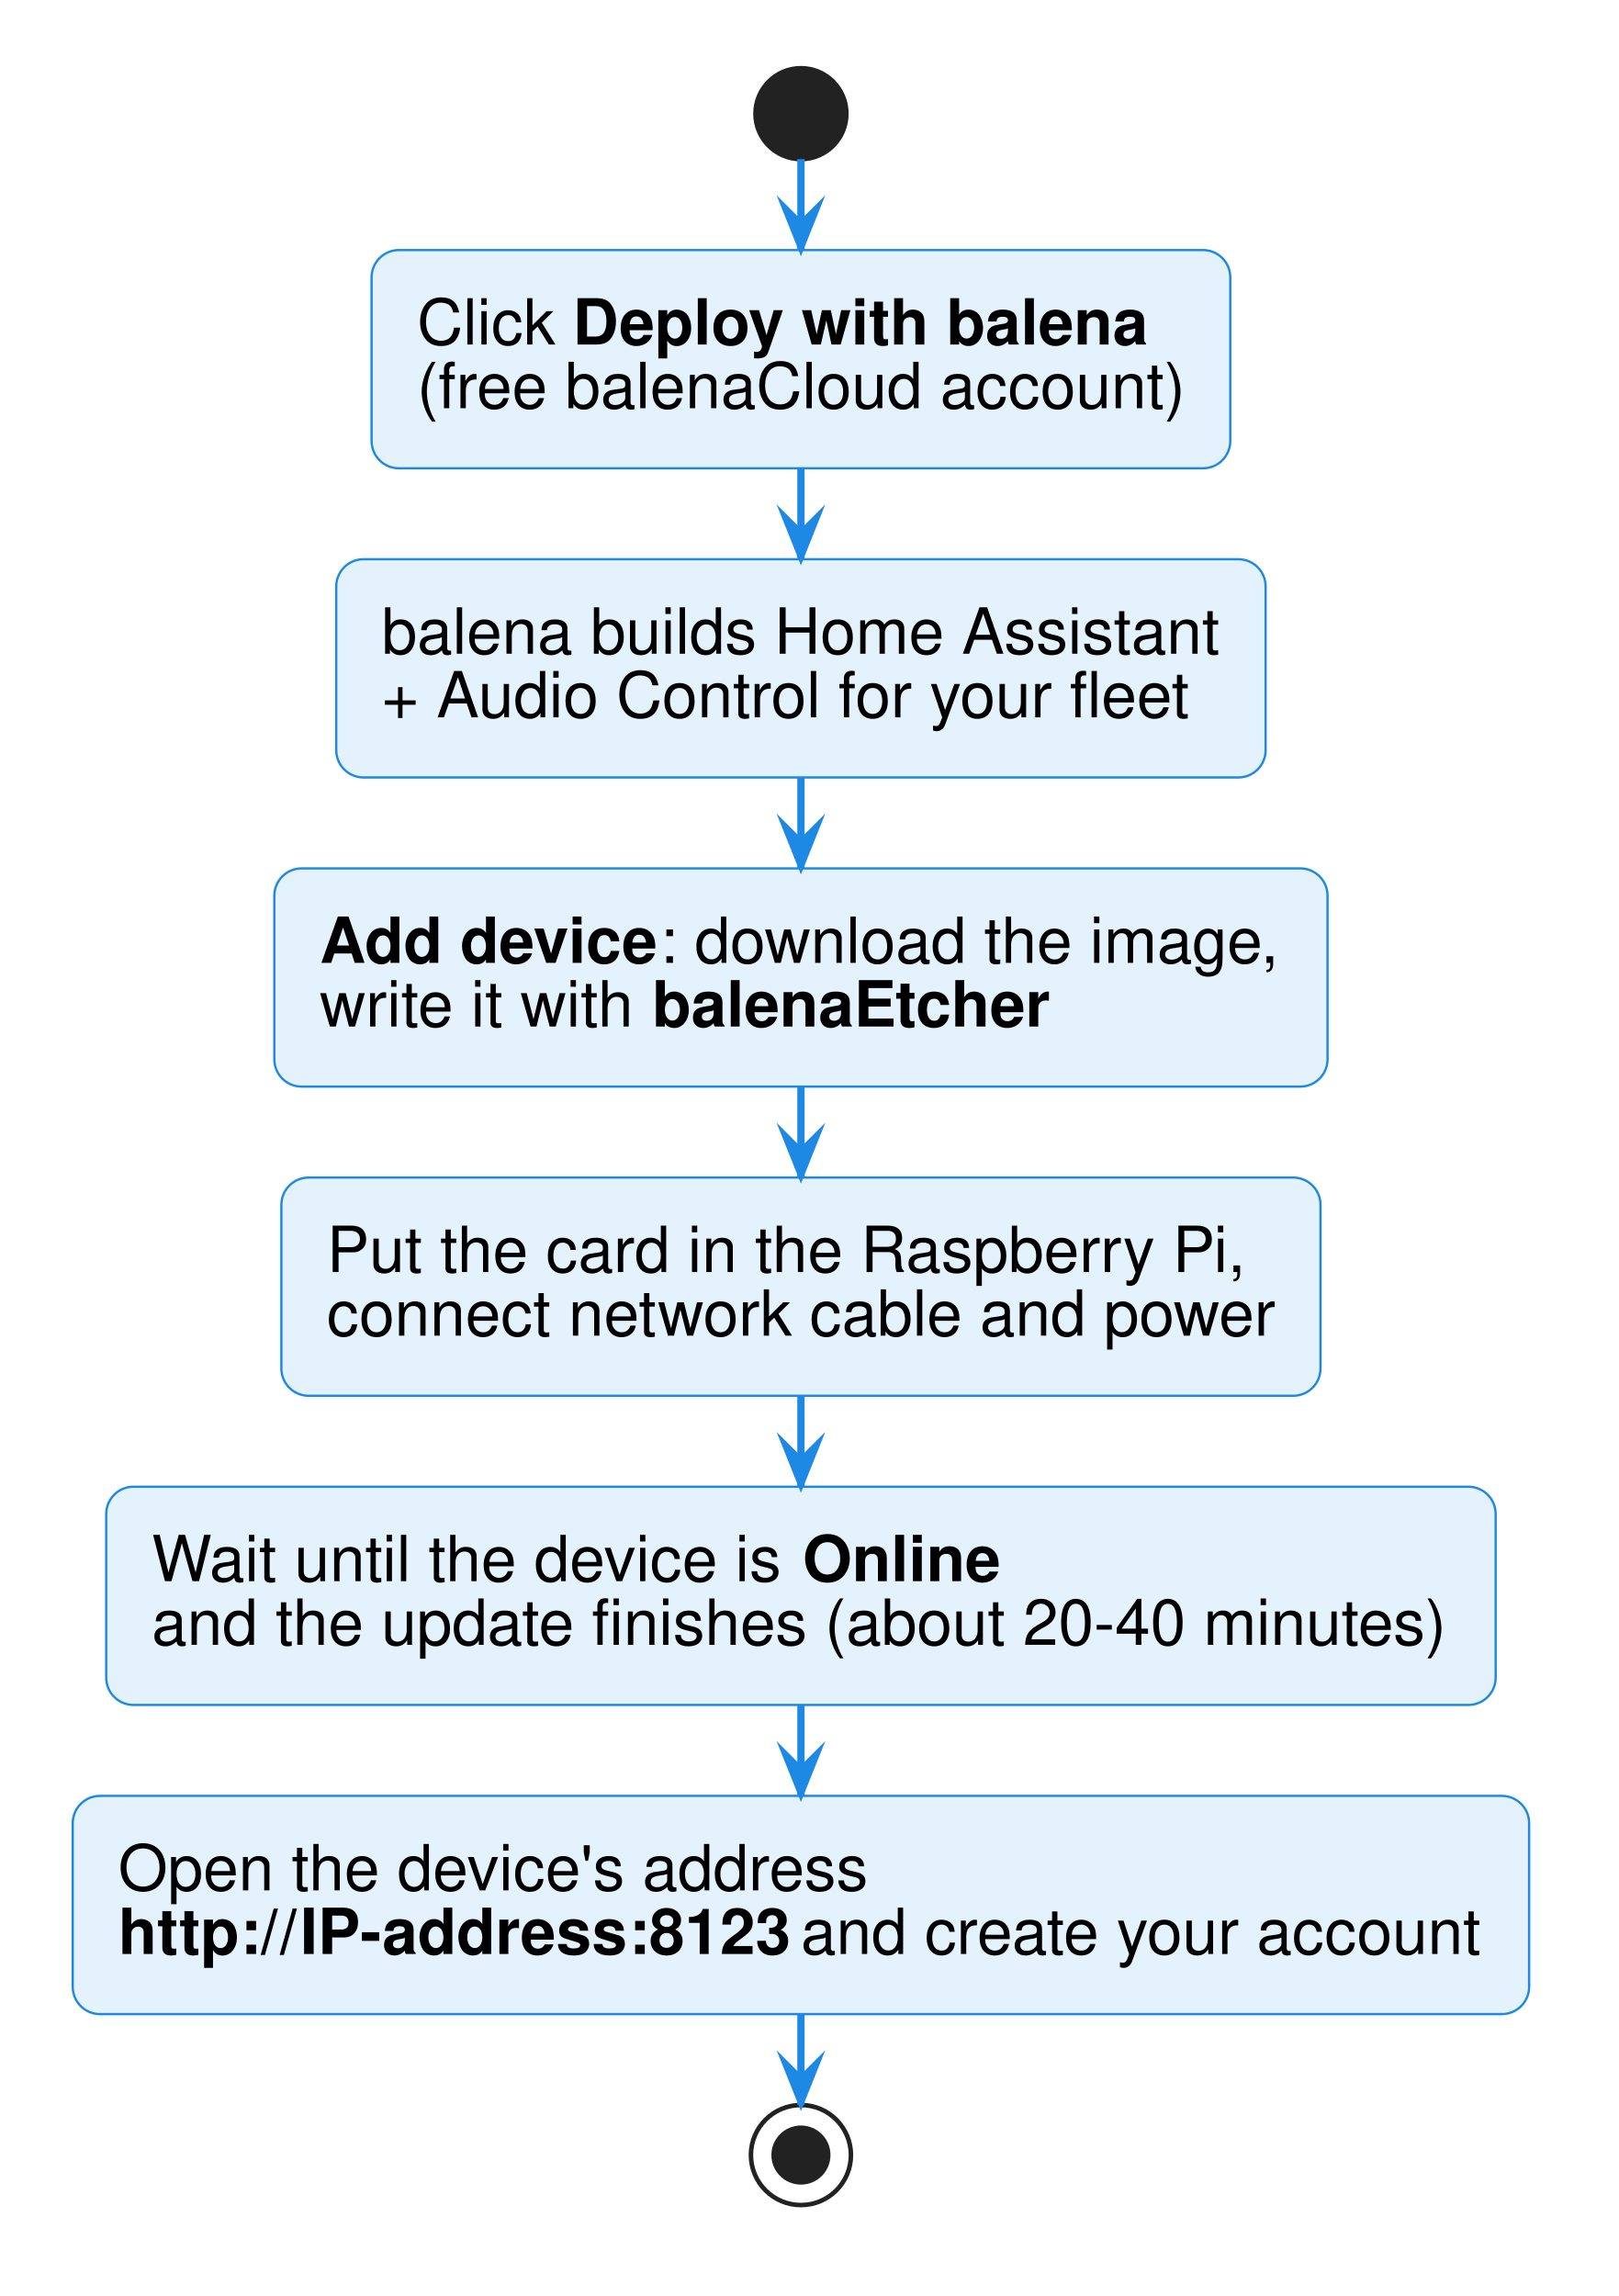
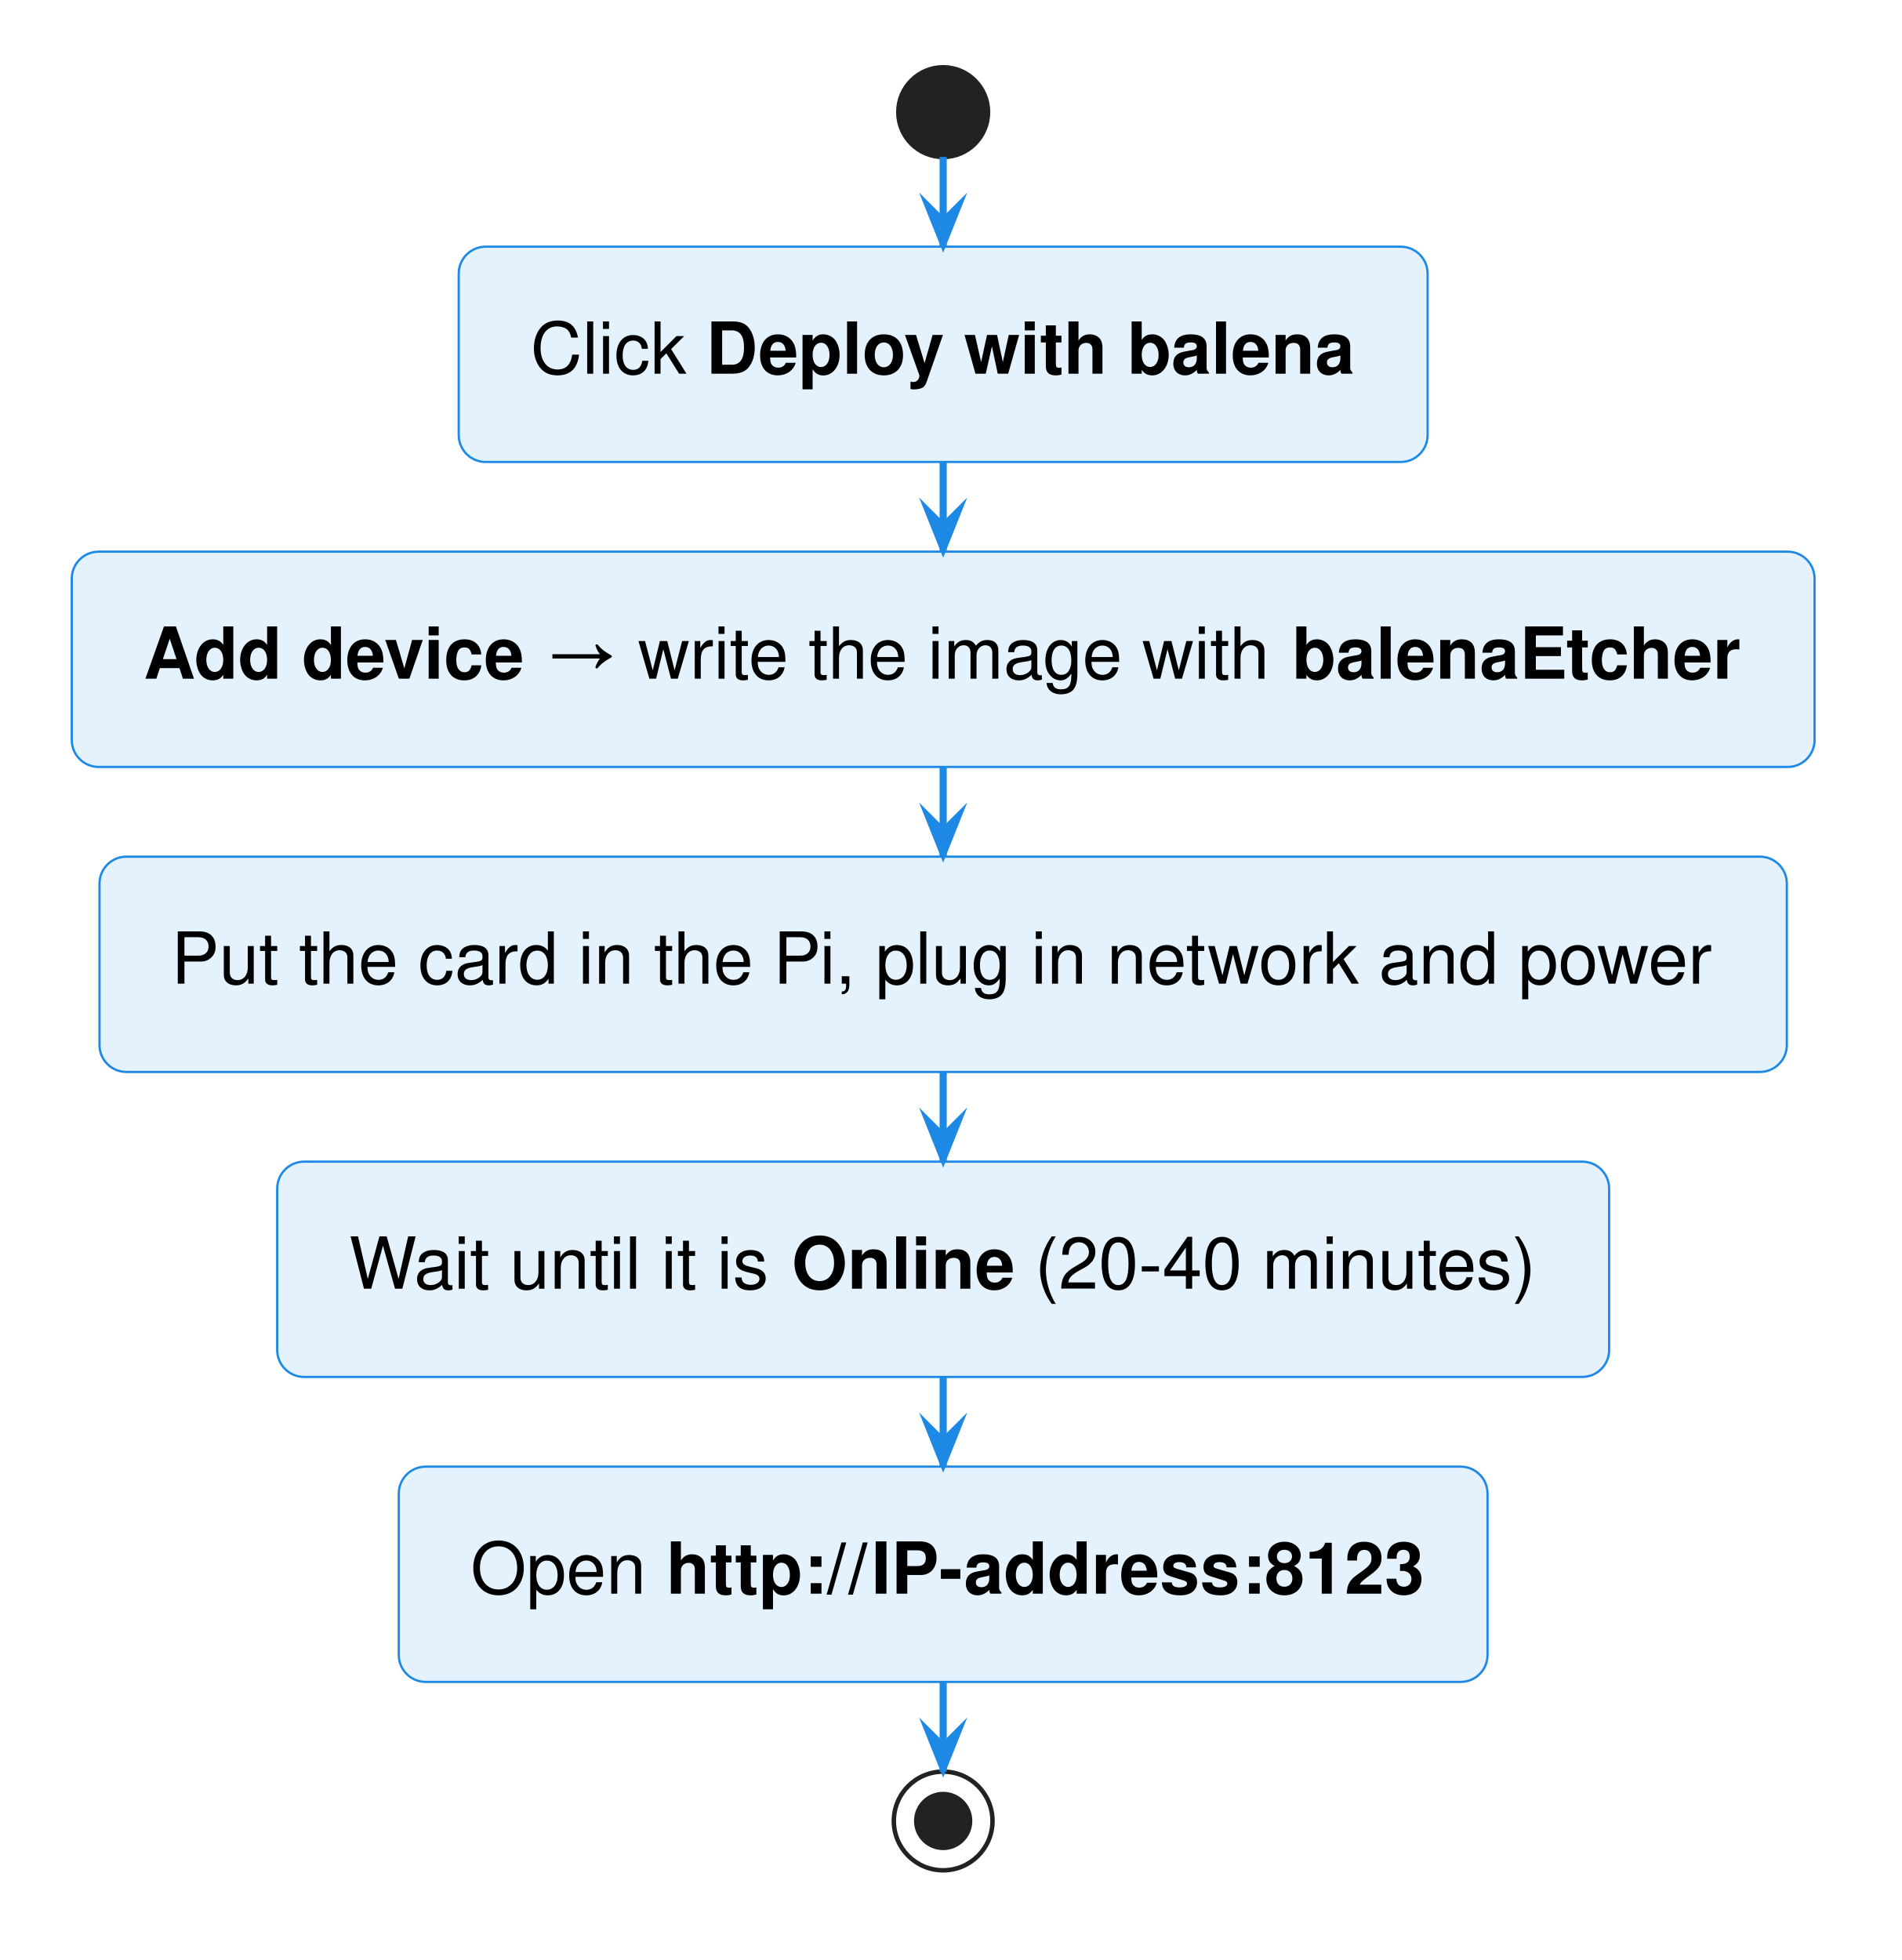
- <svg xmlns="http://www.w3.org/2000/svg" version="1.1" data-diagram-type="ACTIVITY" style="width:356px;height:505px;" width="356px" height="505px" viewBox="0 0 356 505" zoomAndPan="magnify" preserveAspectRatio="none" contentStyleType="text/css">
+ <svg xmlns="http://www.w3.org/2000/svg" version="1.1" data-diagram-type="ACTIVITY" style="width:424px;height:437px;" width="424px" height="437px" viewBox="0 0 424 437" zoomAndPan="magnify" preserveAspectRatio="none" contentStyleType="text/css">
  <defs />
  <g font-family="sans-serif" lengthAdjust="spacing">
-     <ellipse cx="176.179" cy="25" rx="10" ry="10" fill="#222" style="stroke:#222;stroke-width:1;" />
-     <rect x="81.738" y="55" width="188.882" height="48" fill="#E3F2FD" style="stroke:#1E88E5;stroke-width:0.5;" rx="6" ry="6" />
-     <text x="91.738" y="75.78" fill="#000" font-size="14" textLength="30.331" font-family="'Helvetica'">Click</text>
-     <text x="125.958" y="75.78" fill="#000" font-size="14" textLength="126.8" font-weight="700" font-family="'Helvetica'">Deploy with balena</text>
-     <text x="91.738" y="89.78" fill="#000" font-size="14" textLength="168.882" font-family="'Helvetica'">(free balenaCloud account)</text>
-     <rect x="73.962" y="123" width="204.434" height="48" fill="#E3F2FD" style="stroke:#1E88E5;stroke-width:0.5;" rx="6" ry="6" />
-     <text x="83.962" y="143.78" fill="#000" font-size="14" textLength="184.434" font-family="'Helvetica'">balena builds Home Assistant</text>
-     <text x="83.962" y="157.78" fill="#000" font-size="14" textLength="178.596" font-family="'Helvetica'">+ Audio Control for your fleet</text>
-     <rect x="60.345" y="191" width="231.668" height="48" fill="#E3F2FD" style="stroke:#1E88E5;stroke-width:0.5;" rx="6" ry="6" />
-     <text x="70.345" y="211.78" fill="#000" font-size="14" textLength="74.689" font-weight="700" font-family="'Helvetica'">Add device</text>
-     <text x="145.034" y="211.78" fill="#000" font-size="14" textLength="136.979" font-family="'Helvetica'">: download the image,</text>
-     <text x="70.345" y="225.78" fill="#000" font-size="14" textLength="69.234" font-family="'Helvetica'">write it with</text>
-     <text x="143.469" y="225.78" fill="#000" font-size="14" textLength="87.924" font-weight="700" font-family="'Helvetica'">balenaEtcher</text>
-     <rect x="61.893" y="259" width="228.571" height="48" fill="#E3F2FD" style="stroke:#1E88E5;stroke-width:0.5;" rx="6" ry="6" />
-     <text x="71.893" y="279.78" fill="#000" font-size="14" textLength="202.323" font-family="'Helvetica'">Put the card in the Raspberry Pi,</text>
-     <text x="71.893" y="293.78" fill="#000" font-size="14" textLength="208.571" font-family="'Helvetica'">connect network cable and power</text>
-     <rect x="23.362" y="327" width="305.633" height="48" fill="#E3F2FD" style="stroke:#1E88E5;stroke-width:0.5;" rx="6" ry="6" />
-     <text x="33.362" y="347.78" fill="#000" font-size="14" textLength="139.282" font-family="'Helvetica'">Wait until the device is</text>
-     <text x="176.534" y="347.78" fill="#000" font-size="14" textLength="43.559" font-weight="700" font-family="'Helvetica'">Online</text>
-     <text x="33.362" y="361.78" fill="#000" font-size="14" textLength="285.633" font-family="'Helvetica'">and the update finishes (about 20-40 minutes)</text>
-     <rect x="16" y="395" width="320.357" height="48" fill="#E3F2FD" style="stroke:#1E88E5;stroke-width:0.5;" rx="6" ry="6" />
-     <text x="26" y="415.78" fill="#000" font-size="14" textLength="165.327" font-family="'Helvetica'">Open the device's address</text>
-     <text x="26" y="429.78" fill="#000" font-size="14" textLength="146.262" font-weight="700" font-family="'Helvetica'">http://IP-address:8123</text>
-     <text x="176.151" y="429.78" fill="#000" font-size="14" textLength="150.206" font-family="'Helvetica'">and create your account</text>
-     <ellipse cx="176.179" cy="474" rx="11" ry="11" fill="none" style="stroke:#222;stroke-width:1;" />
-     <ellipse cx="176.179" cy="474" rx="6" ry="6" fill="#222" style="stroke:#222;stroke-width:1;" />
-     <line x1="176.179" y1="35" x2="176.179" y2="55" style="stroke:#1E88E5;stroke-width:1.6;" />
-     <polygon points="172.179,45,176.179,55,180.179,45,176.179,49" fill="#1E88E5" style="stroke:#1E88E5;stroke-width:1;stroke-linejoin:miter;stroke-miterlimit:10;" />
-     <line x1="176.179" y1="103" x2="176.179" y2="123" style="stroke:#1E88E5;stroke-width:1.6;" />
-     <polygon points="172.179,113,176.179,123,180.179,113,176.179,117" fill="#1E88E5" style="stroke:#1E88E5;stroke-width:1;stroke-linejoin:miter;stroke-miterlimit:10;" />
-     <line x1="176.179" y1="171" x2="176.179" y2="191" style="stroke:#1E88E5;stroke-width:1.6;" />
-     <polygon points="172.179,181,176.179,191,180.179,181,176.179,185" fill="#1E88E5" style="stroke:#1E88E5;stroke-width:1;stroke-linejoin:miter;stroke-miterlimit:10;" />
-     <line x1="176.179" y1="239" x2="176.179" y2="259" style="stroke:#1E88E5;stroke-width:1.6;" />
-     <polygon points="172.179,249,176.179,259,180.179,249,176.179,253" fill="#1E88E5" style="stroke:#1E88E5;stroke-width:1;stroke-linejoin:miter;stroke-miterlimit:10;" />
-     <line x1="176.179" y1="307" x2="176.179" y2="327" style="stroke:#1E88E5;stroke-width:1.6;" />
-     <polygon points="172.179,317,176.179,327,180.179,317,176.179,321" fill="#1E88E5" style="stroke:#1E88E5;stroke-width:1;stroke-linejoin:miter;stroke-miterlimit:10;" />
-     <line x1="176.179" y1="375" x2="176.179" y2="395" style="stroke:#1E88E5;stroke-width:1.6;" />
-     <polygon points="172.179,385,176.179,395,180.179,385,176.179,389" fill="#1E88E5" style="stroke:#1E88E5;stroke-width:1;stroke-linejoin:miter;stroke-miterlimit:10;" />
-     <line x1="176.179" y1="443" x2="176.179" y2="463" style="stroke:#1E88E5;stroke-width:1.6;" />
-     <polygon points="172.179,453,176.179,463,180.179,453,176.179,457" fill="#1E88E5" style="stroke:#1E88E5;stroke-width:1;stroke-linejoin:miter;stroke-miterlimit:10;" />
+     <ellipse cx="210.285" cy="25" rx="10" ry="10" fill="#222" style="stroke:#222;stroke-width:1;" />
+     <rect x="102.273" y="55" width="216.023" height="48" fill="#E3F2FD" style="stroke:#1E88E5;stroke-width:0.5;" rx="6" ry="6" />
+     <text x="118.273" y="83.32" fill="#000" font-size="16" textLength="34.664" font-family="'Helvetica'">Click</text>
+     <text x="157.383" y="83.32" fill="#000" font-size="16" textLength="144.914" font-weight="700" font-family="'Helvetica'">Deploy with balena</text>
+     <rect x="16" y="123" width="388.57" height="48" fill="#E3F2FD" style="stroke:#1E88E5;stroke-width:0.5;" rx="6" ry="6" />
+     <text x="32" y="151.32" fill="#000" font-size="16" textLength="85.359" font-weight="700" font-family="'Helvetica'">Add device</text>
+     <text x="121.805" y="151.32" fill="#000" font-size="16" textLength="161.836" font-family="'Helvetica'">→ write the image with</text>
+     <text x="288.086" y="151.32" fill="#000" font-size="16" textLength="100.484" font-weight="700" font-family="'Helvetica'">balenaEtcher</text>
+     <rect x="22.184" y="191" width="376.203" height="48" fill="#E3F2FD" style="stroke:#1E88E5;stroke-width:0.5;" rx="6" ry="6" />
+     <text x="38.184" y="219.32" fill="#000" font-size="16" textLength="344.203" font-family="'Helvetica'">Put the card in the Pi, plug in network and power</text>
+     <rect x="61.805" y="259" width="296.961" height="48" fill="#E3F2FD" style="stroke:#1E88E5;stroke-width:0.5;" rx="6" ry="6" />
+     <text x="77.805" y="287.32" fill="#000" font-size="16" textLength="94.242" font-family="'Helvetica'">Wait until it is</text>
+     <text x="176.492" y="287.32" fill="#000" font-size="16" textLength="49.781" font-weight="700" font-family="'Helvetica'">Online</text>
+     <text x="230.719" y="287.32" fill="#000" font-size="16" textLength="112.047" font-family="'Helvetica'">(20-40 minutes)</text>
+     <rect x="88.914" y="327" width="242.742" height="48" fill="#E3F2FD" style="stroke:#1E88E5;stroke-width:0.5;" rx="6" ry="6" />
+     <text x="104.914" y="355.32" fill="#000" font-size="16" textLength="39.141" font-family="'Helvetica'">Open</text>
+     <text x="148.5" y="355.32" fill="#000" font-size="16" textLength="167.156" font-weight="700" font-family="'Helvetica'">http://IP-address:8123</text>
+     <ellipse cx="210.285" cy="406" rx="11" ry="11" fill="none" style="stroke:#222;stroke-width:1;" />
+     <ellipse cx="210.285" cy="406" rx="6" ry="6" fill="#222" style="stroke:#222;stroke-width:1;" />
+     <line x1="210.285" y1="35" x2="210.285" y2="55" style="stroke:#1E88E5;stroke-width:1.6;" />
+     <polygon points="206.285,45,210.285,55,214.285,45,210.285,49" fill="#1E88E5" style="stroke:#1E88E5;stroke-width:1;stroke-linejoin:miter;stroke-miterlimit:10;" />
+     <line x1="210.285" y1="103" x2="210.285" y2="123" style="stroke:#1E88E5;stroke-width:1.6;" />
+     <polygon points="206.285,113,210.285,123,214.285,113,210.285,117" fill="#1E88E5" style="stroke:#1E88E5;stroke-width:1;stroke-linejoin:miter;stroke-miterlimit:10;" />
+     <line x1="210.285" y1="171" x2="210.285" y2="191" style="stroke:#1E88E5;stroke-width:1.6;" />
+     <polygon points="206.285,181,210.285,191,214.285,181,210.285,185" fill="#1E88E5" style="stroke:#1E88E5;stroke-width:1;stroke-linejoin:miter;stroke-miterlimit:10;" />
+     <line x1="210.285" y1="239" x2="210.285" y2="259" style="stroke:#1E88E5;stroke-width:1.6;" />
+     <polygon points="206.285,249,210.285,259,214.285,249,210.285,253" fill="#1E88E5" style="stroke:#1E88E5;stroke-width:1;stroke-linejoin:miter;stroke-miterlimit:10;" />
+     <line x1="210.285" y1="307" x2="210.285" y2="327" style="stroke:#1E88E5;stroke-width:1.6;" />
+     <polygon points="206.285,317,210.285,327,214.285,317,210.285,321" fill="#1E88E5" style="stroke:#1E88E5;stroke-width:1;stroke-linejoin:miter;stroke-miterlimit:10;" />
+     <line x1="210.285" y1="375" x2="210.285" y2="395" style="stroke:#1E88E5;stroke-width:1.6;" />
+     <polygon points="206.285,385,210.285,395,214.285,385,210.285,389" fill="#1E88E5" style="stroke:#1E88E5;stroke-width:1;stroke-linejoin:miter;stroke-miterlimit:10;" />
  </g>
</svg>
